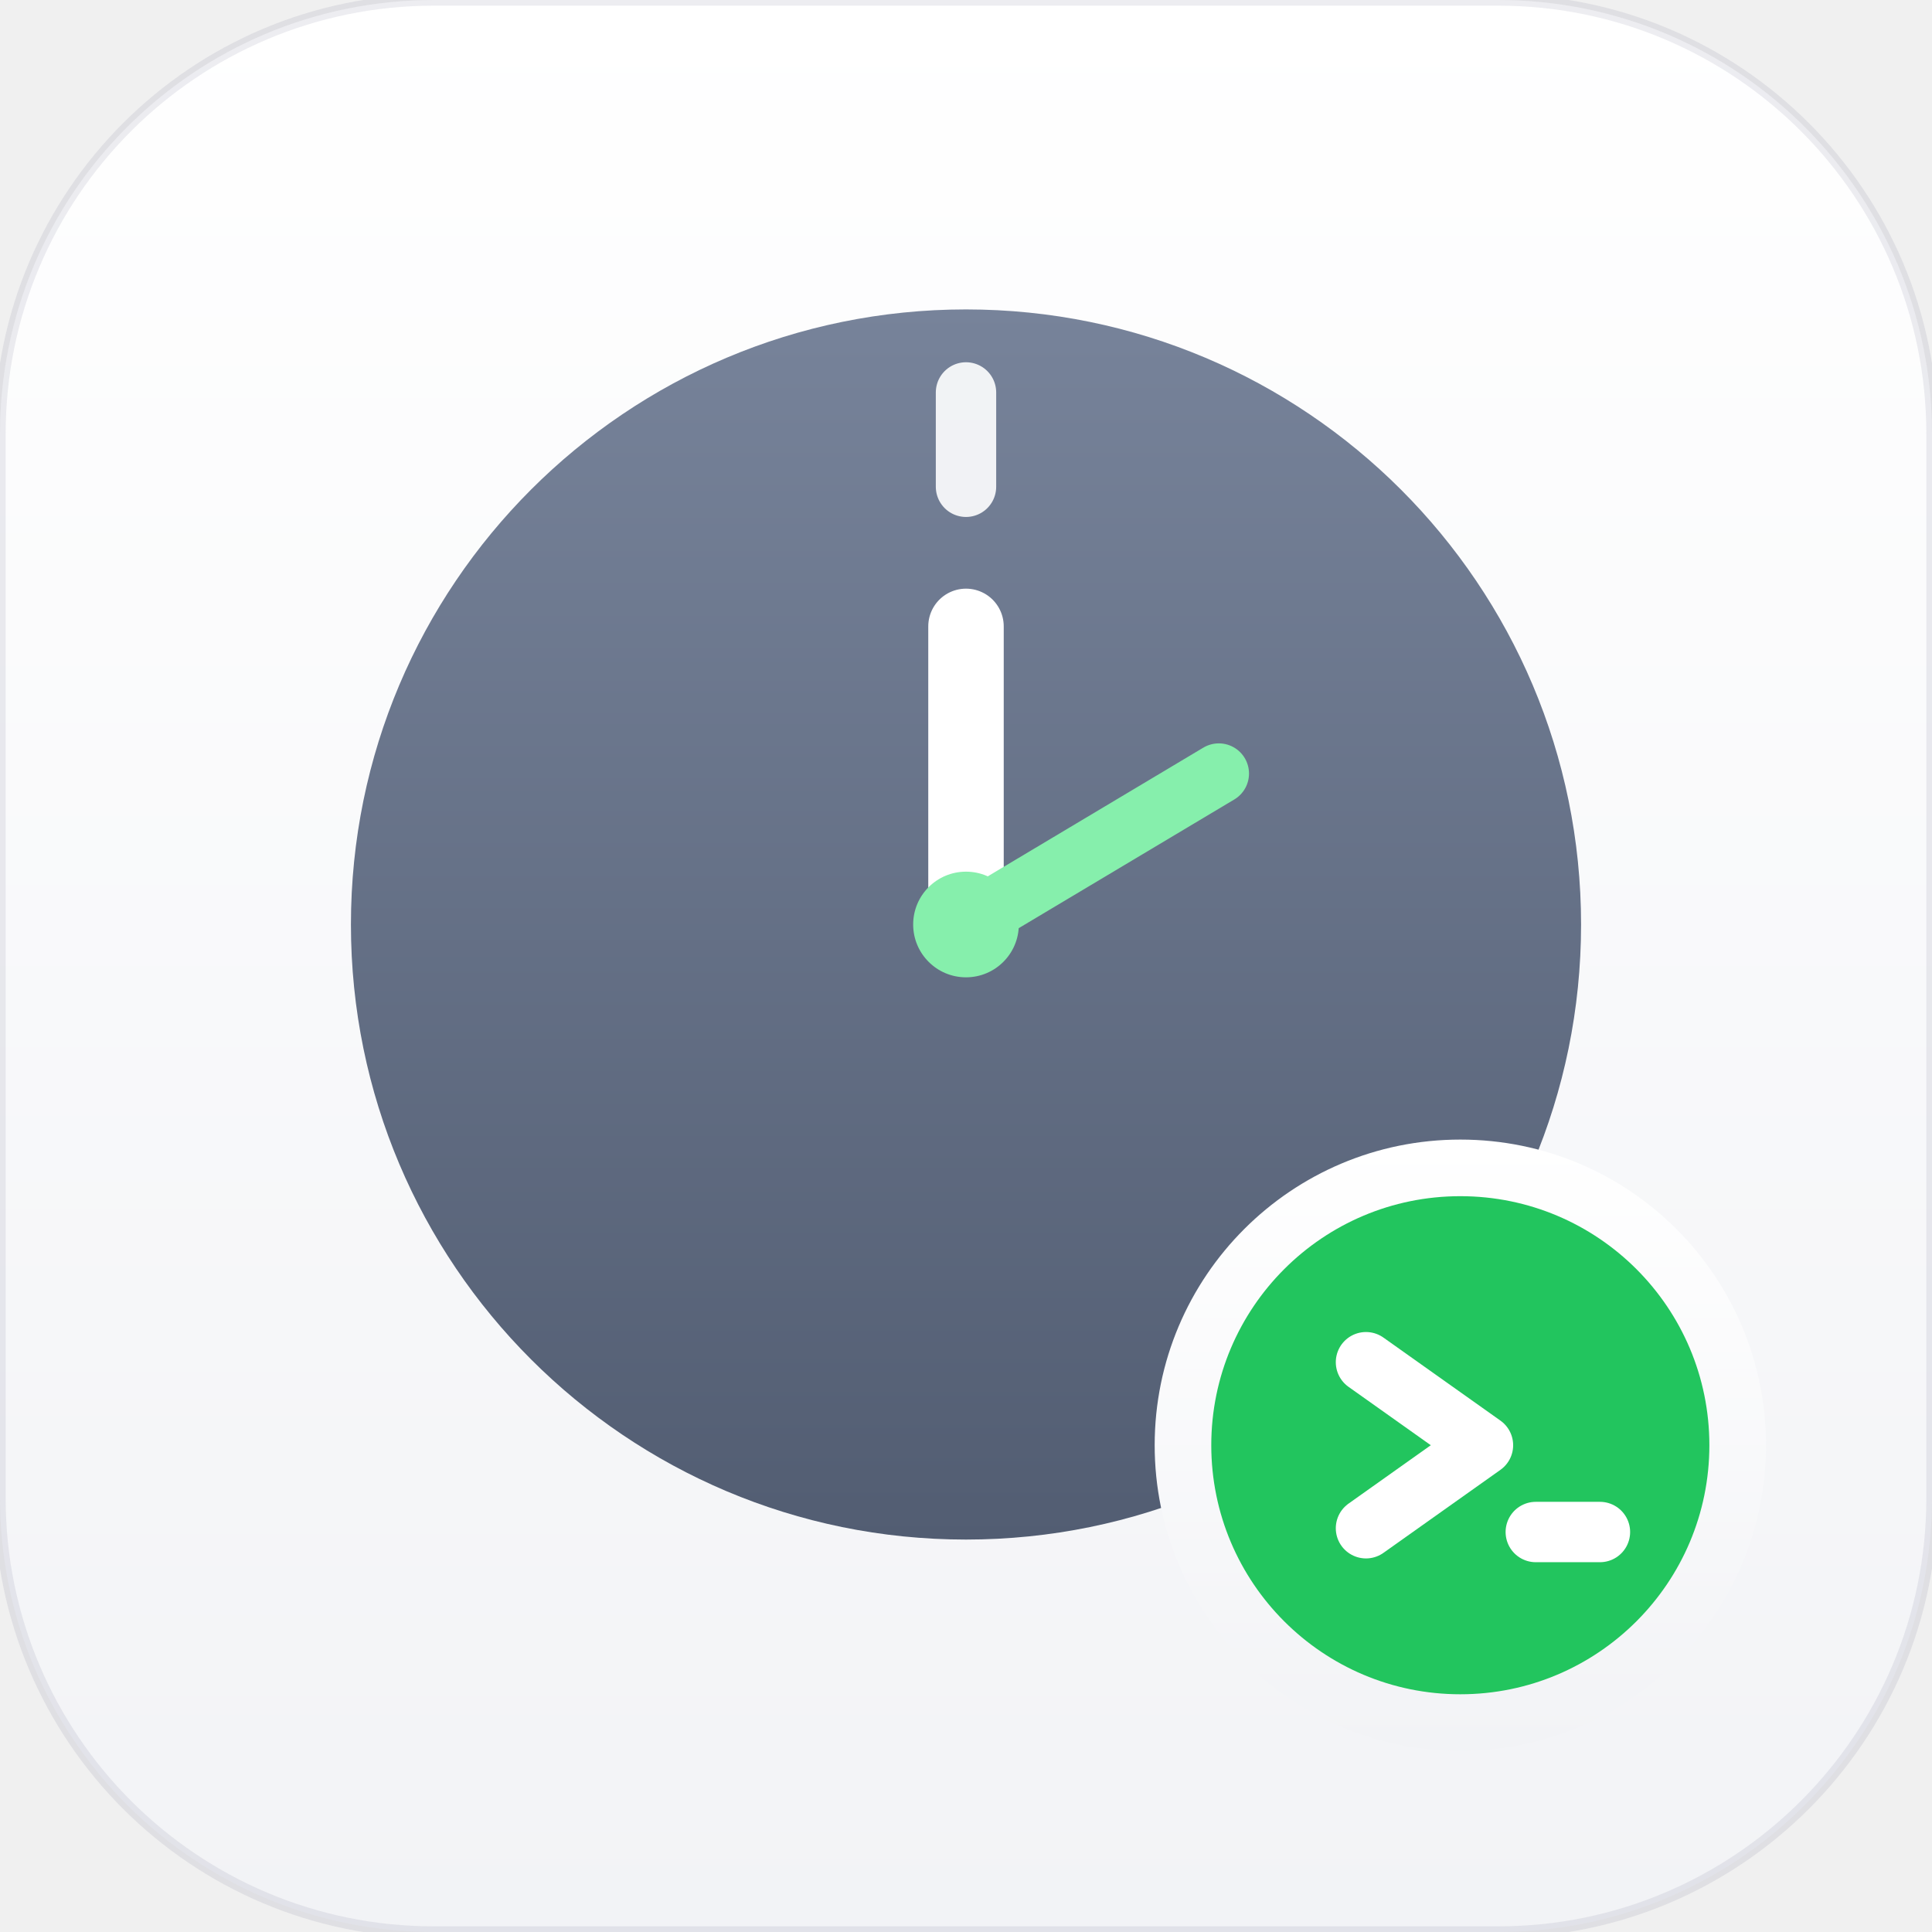
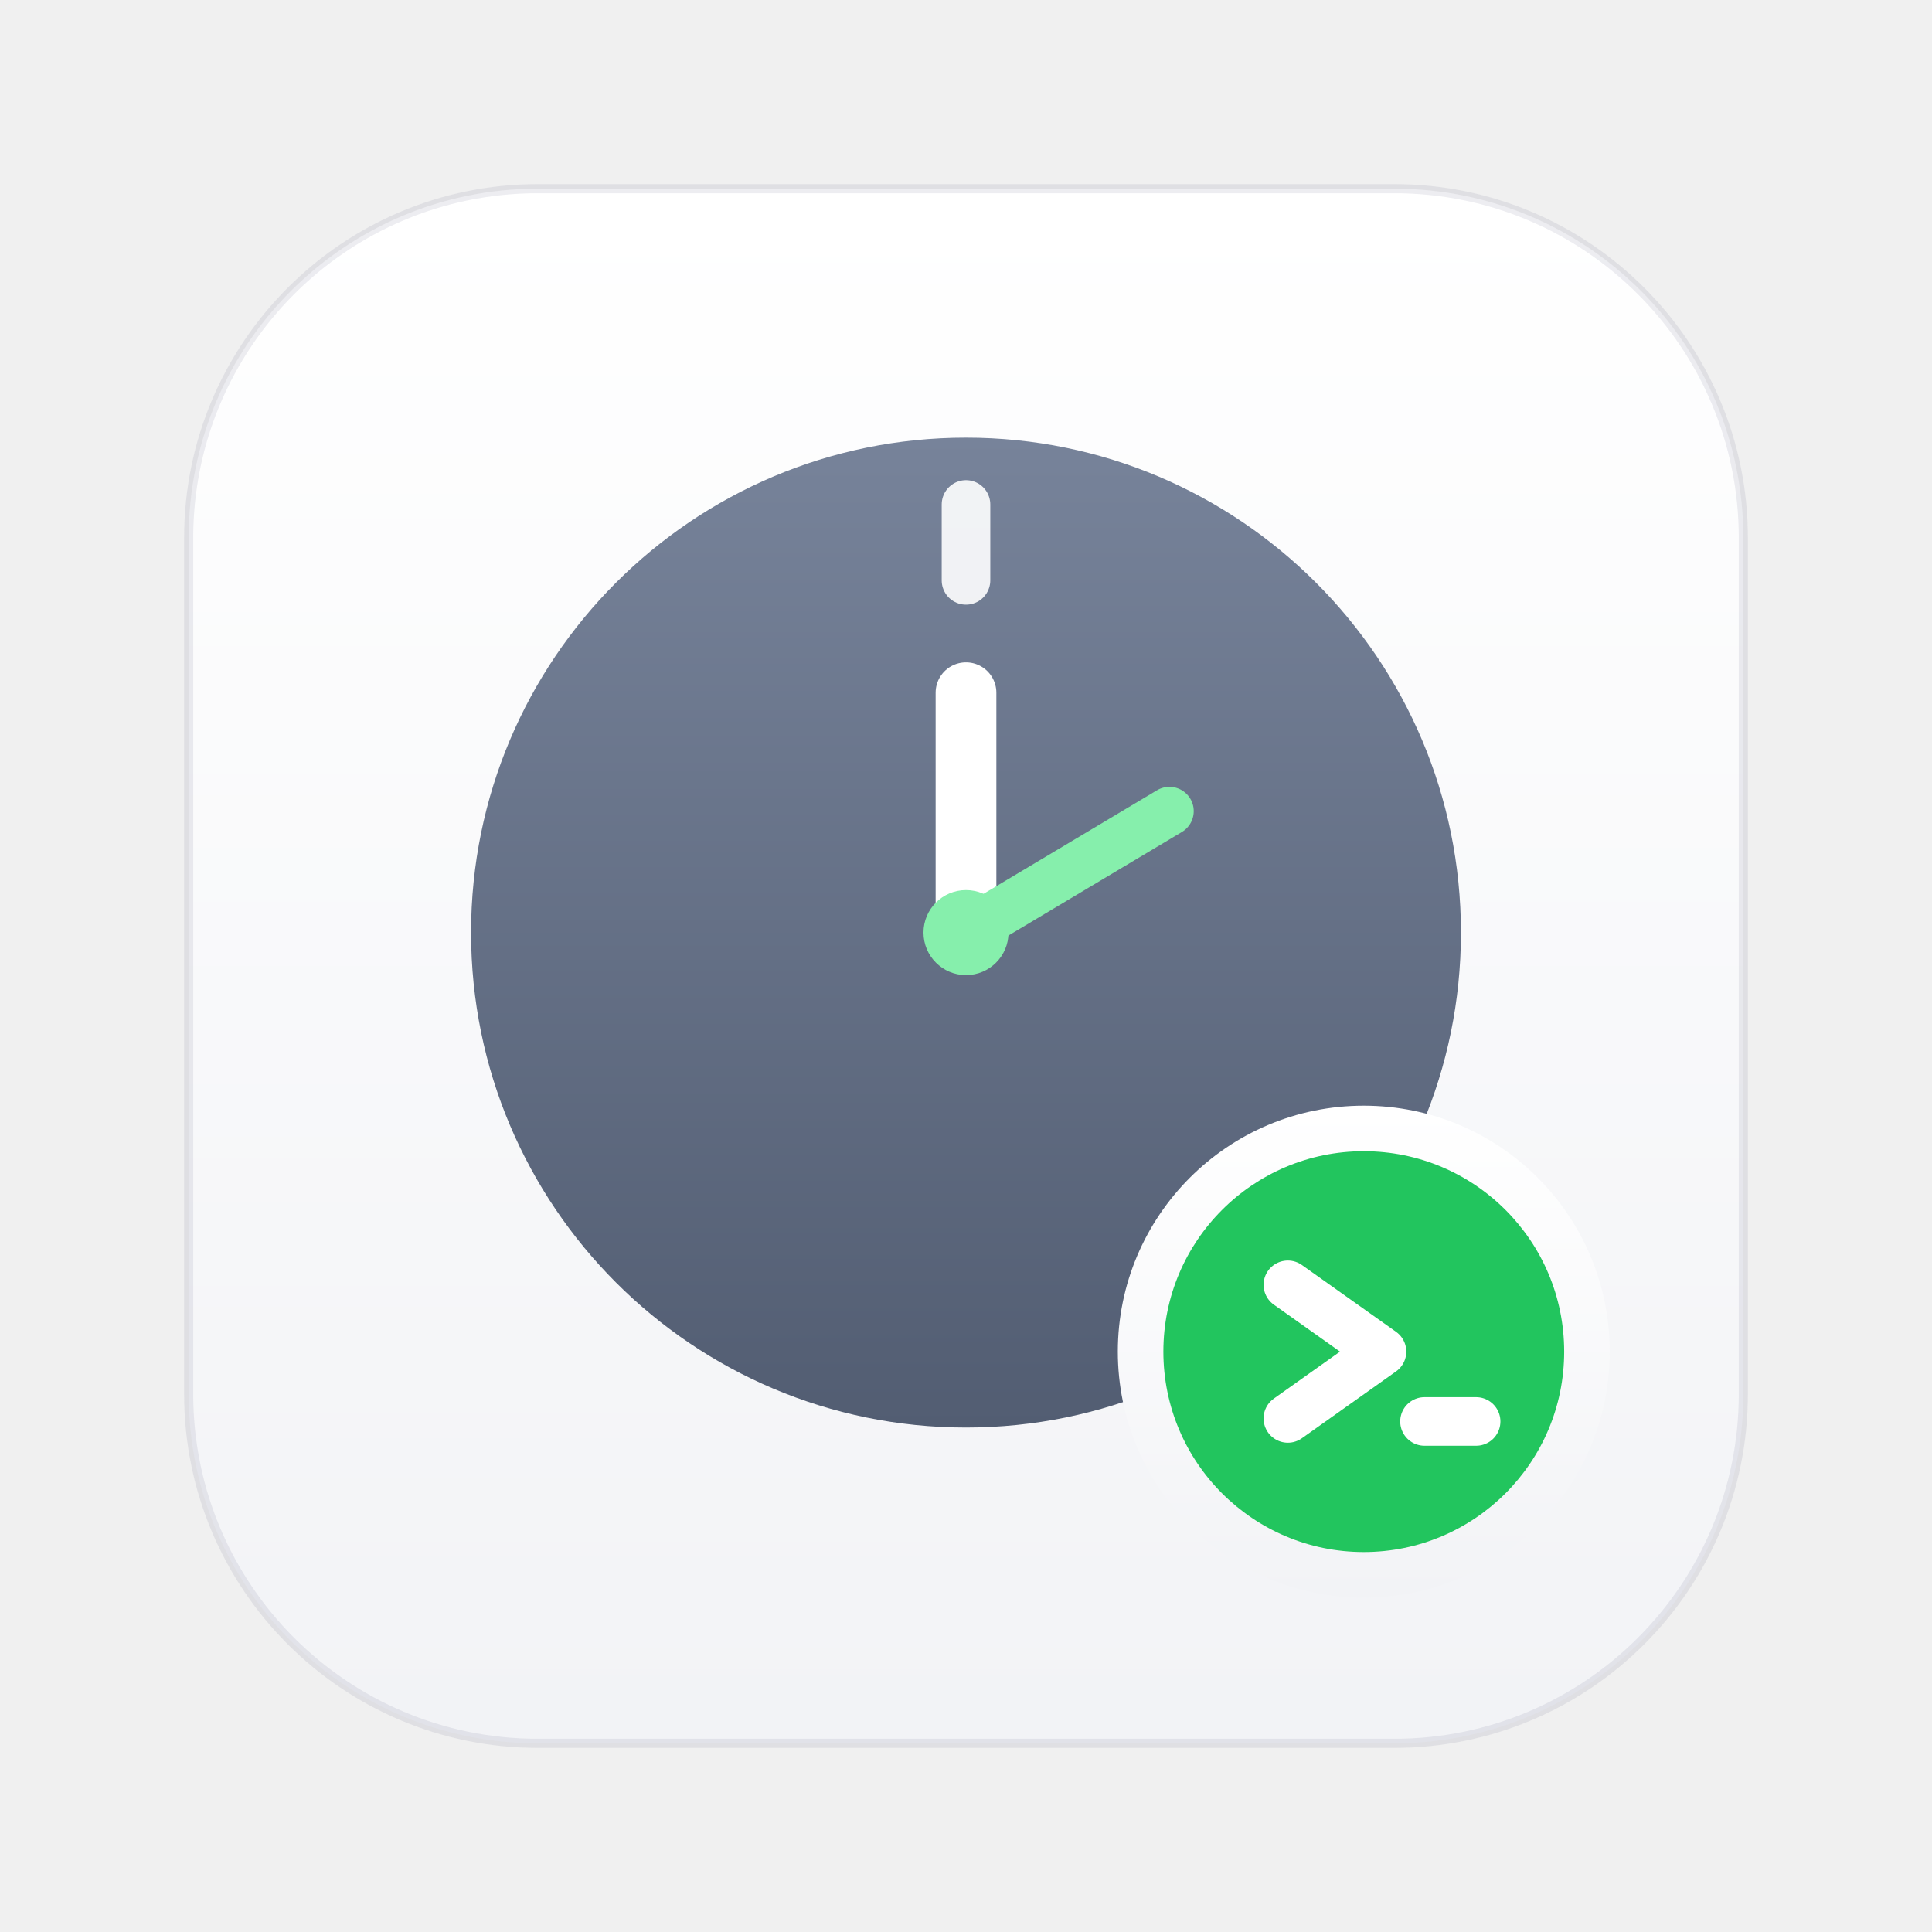
<svg xmlns="http://www.w3.org/2000/svg" viewBox="0 0 1024 1024">
  <defs>
    <linearGradient id="bg" x1="0%" y1="0%" x2="0%" y2="100%">
      <stop offset="0%" stop-color="#ffffff" />
      <stop offset="100%" stop-color="#f2f3f6" />
    </linearGradient>
    <linearGradient id="dial" x1="0%" y1="0%" x2="0%" y2="100%">
      <stop offset="0%" stop-color="#77839a" />
      <stop offset="100%" stop-color="#525d72" />
    </linearGradient>
  </defs>
-   <rect width="1024" height="1024" rx="230" fill="url(#bg)" />
-   <rect width="1024" height="1024" rx="230" fill="none" stroke="rgba(70,75,110,0.10)" stroke-width="6" />
-   <circle cx="512" cy="490" r="326" fill="url(#dial)" />
-   <path d="M 512 208 L 512 258" stroke="#ffffff" stroke-width="32" stroke-linecap="round" opacity="0.9" />
-   <path d="M 512 490 L 512 332" stroke="#ffffff" stroke-width="40" stroke-linecap="round" />
-   <path d="M 512 490 L 646 410" stroke="#86efac" stroke-width="32" stroke-linecap="round" />
-   <circle cx="512" cy="490" r="28" fill="#86efac" />
-   <circle cx="774" cy="766" r="162" fill="url(#bg)" />
-   <circle cx="774" cy="766" r="132" fill="#22c55e" />
-   <path d="M 724 722 L 786 766 L 724 810" fill="none" stroke="#ffffff" stroke-width="32" stroke-linecap="round" stroke-linejoin="round" />
-   <path d="M 814 812 L 848 812" stroke="#ffffff" stroke-width="32" stroke-linecap="round" />
+   <g transform="translate(100 100) scale(0.8046875)">
+     <rect width="1024" height="1024" rx="230" fill="url(#bg)" />
+     <rect width="1024" height="1024" rx="230" fill="none" stroke="rgba(70,75,110,0.10)" stroke-width="6" />
+     <circle cx="512" cy="490" r="326" fill="url(#dial)" />
+     <path d="M 512 208 L 512 258" stroke="#ffffff" stroke-width="32" stroke-linecap="round" opacity="0.9" />
+     <path d="M 512 490 L 512 332" stroke="#ffffff" stroke-width="40" stroke-linecap="round" />
+     <path d="M 512 490 L 646 410" stroke="#86efac" stroke-width="32" stroke-linecap="round" />
+     <circle cx="512" cy="490" r="28" fill="#86efac" />
+     <circle cx="774" cy="766" r="162" fill="url(#bg)" />
+     <circle cx="774" cy="766" r="132" fill="#22c55e" />
+     <path d="M 724 722 L 786 766 L 724 810" fill="none" stroke="#ffffff" stroke-width="32" stroke-linecap="round" stroke-linejoin="round" />
+     <path d="M 814 812 L 848 812" stroke="#ffffff" stroke-width="32" stroke-linecap="round" />
+   </g>
</svg>
